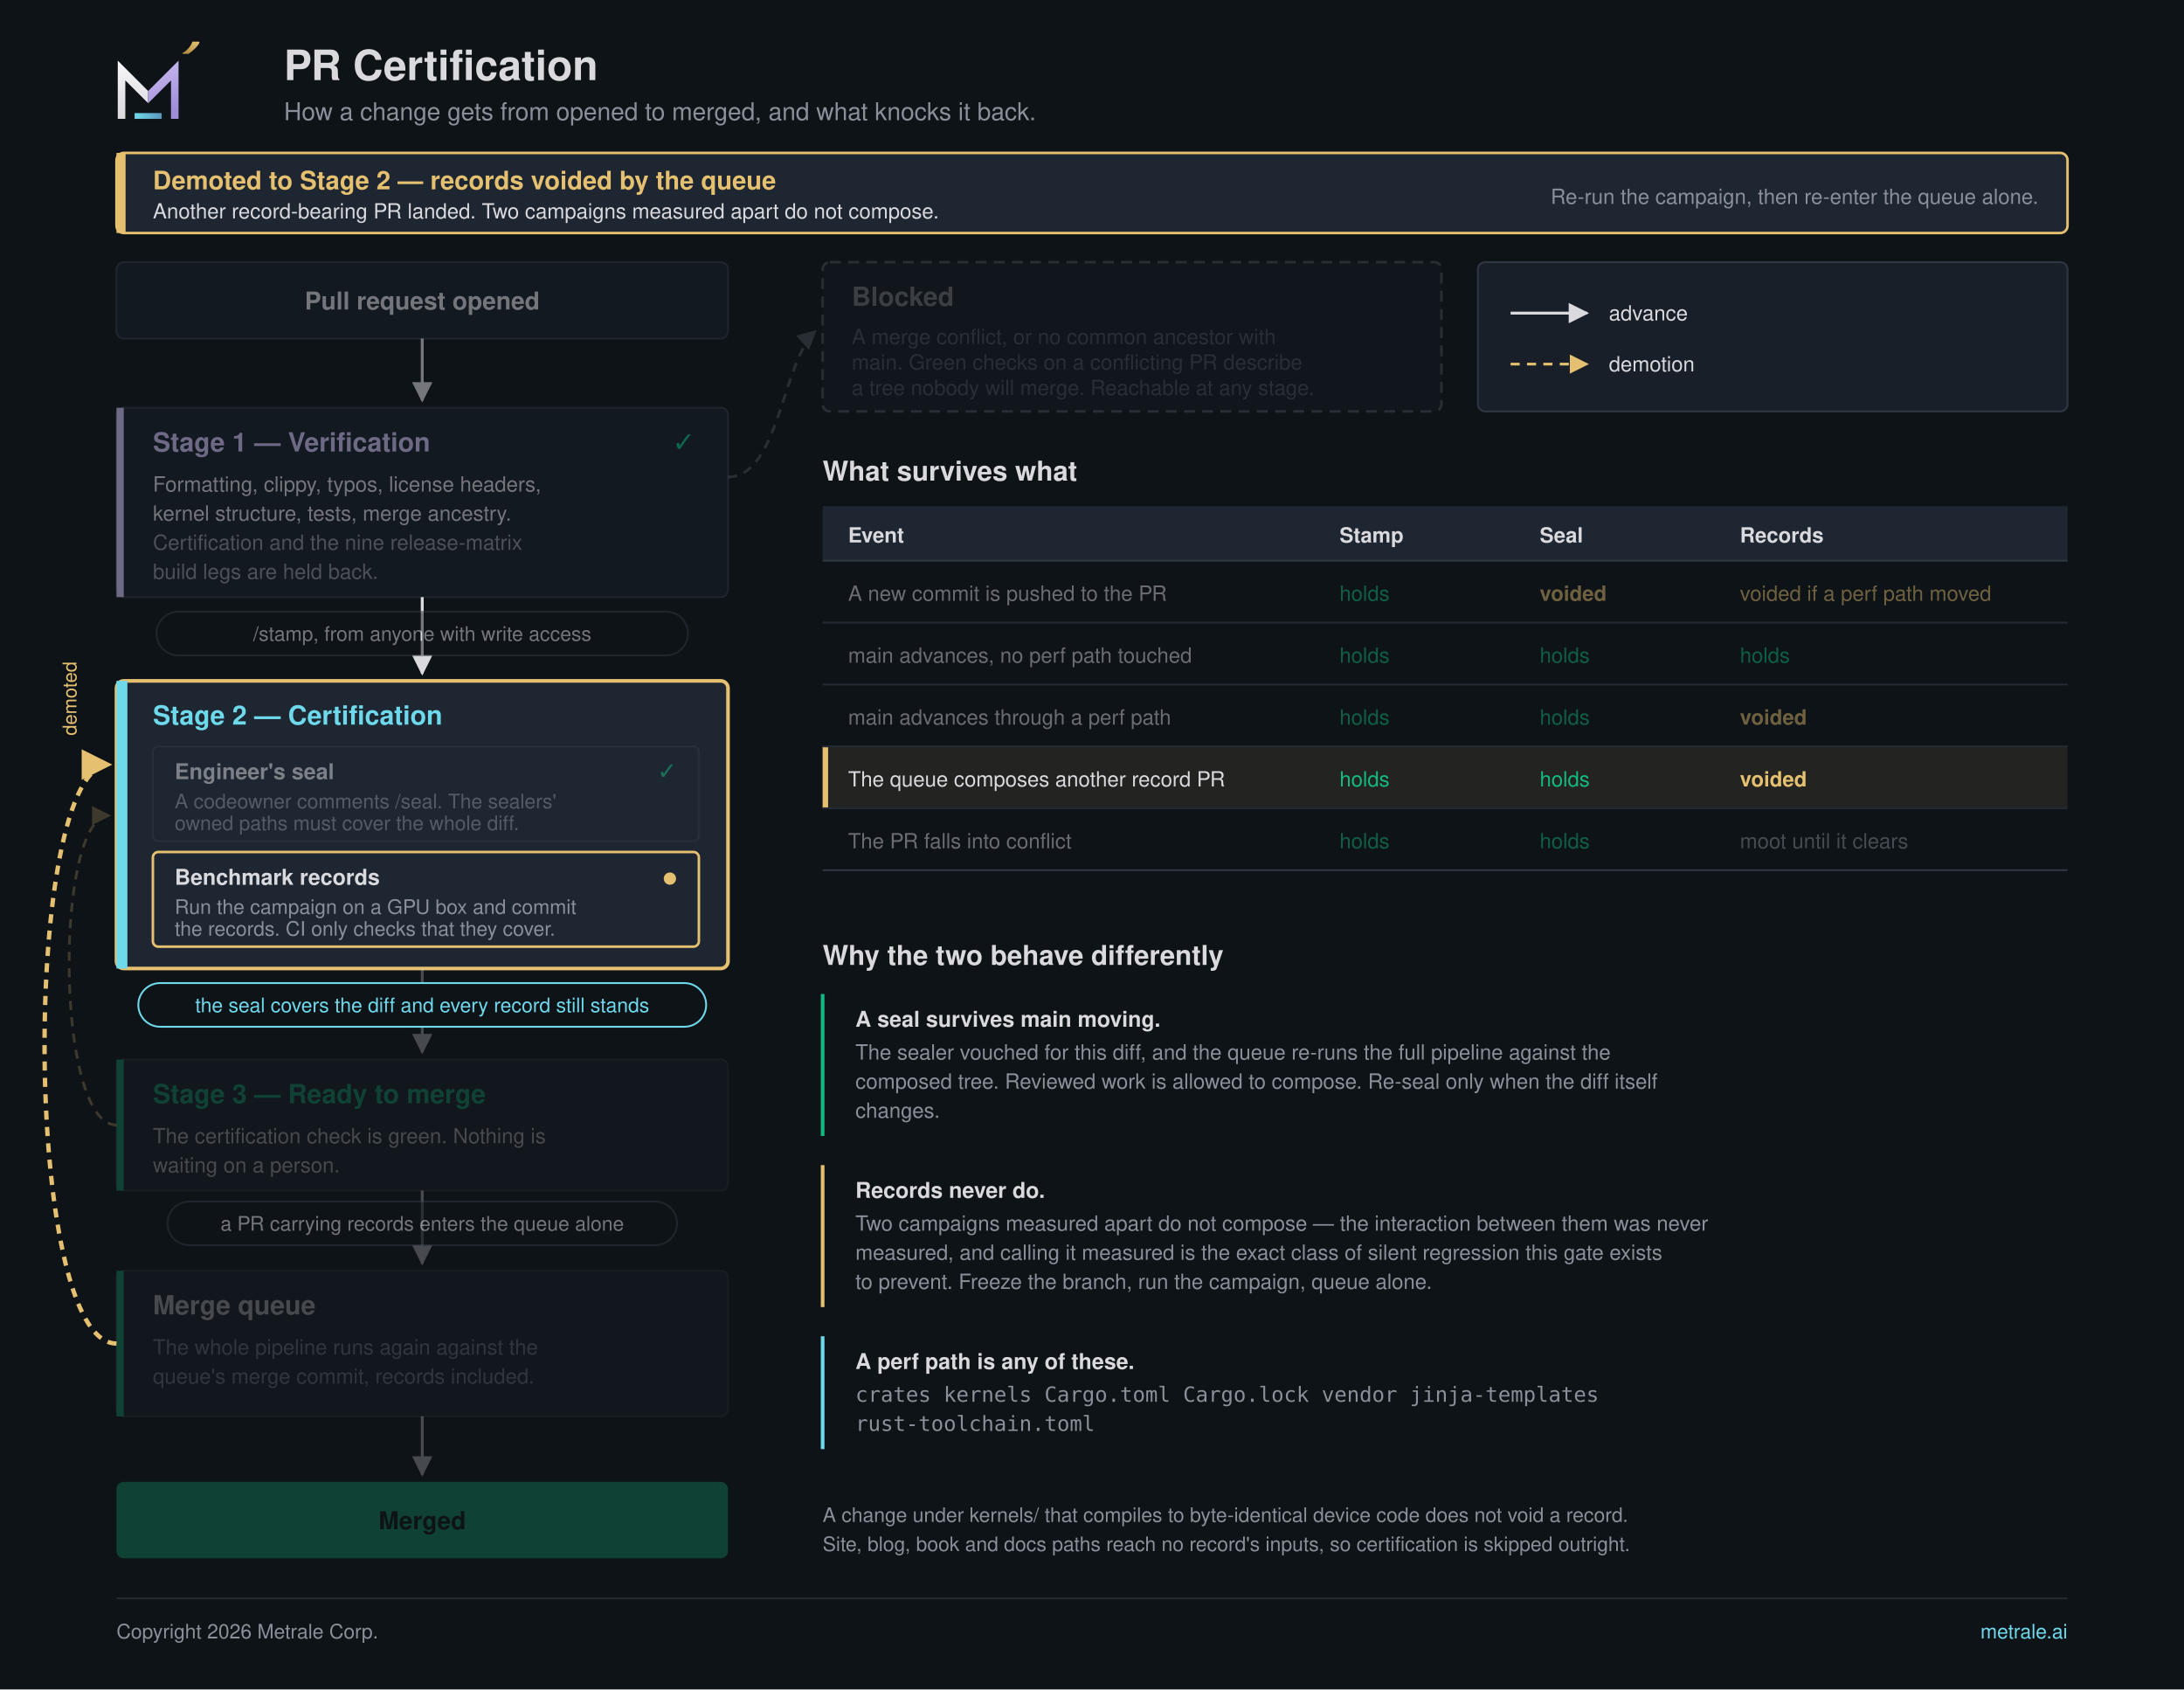
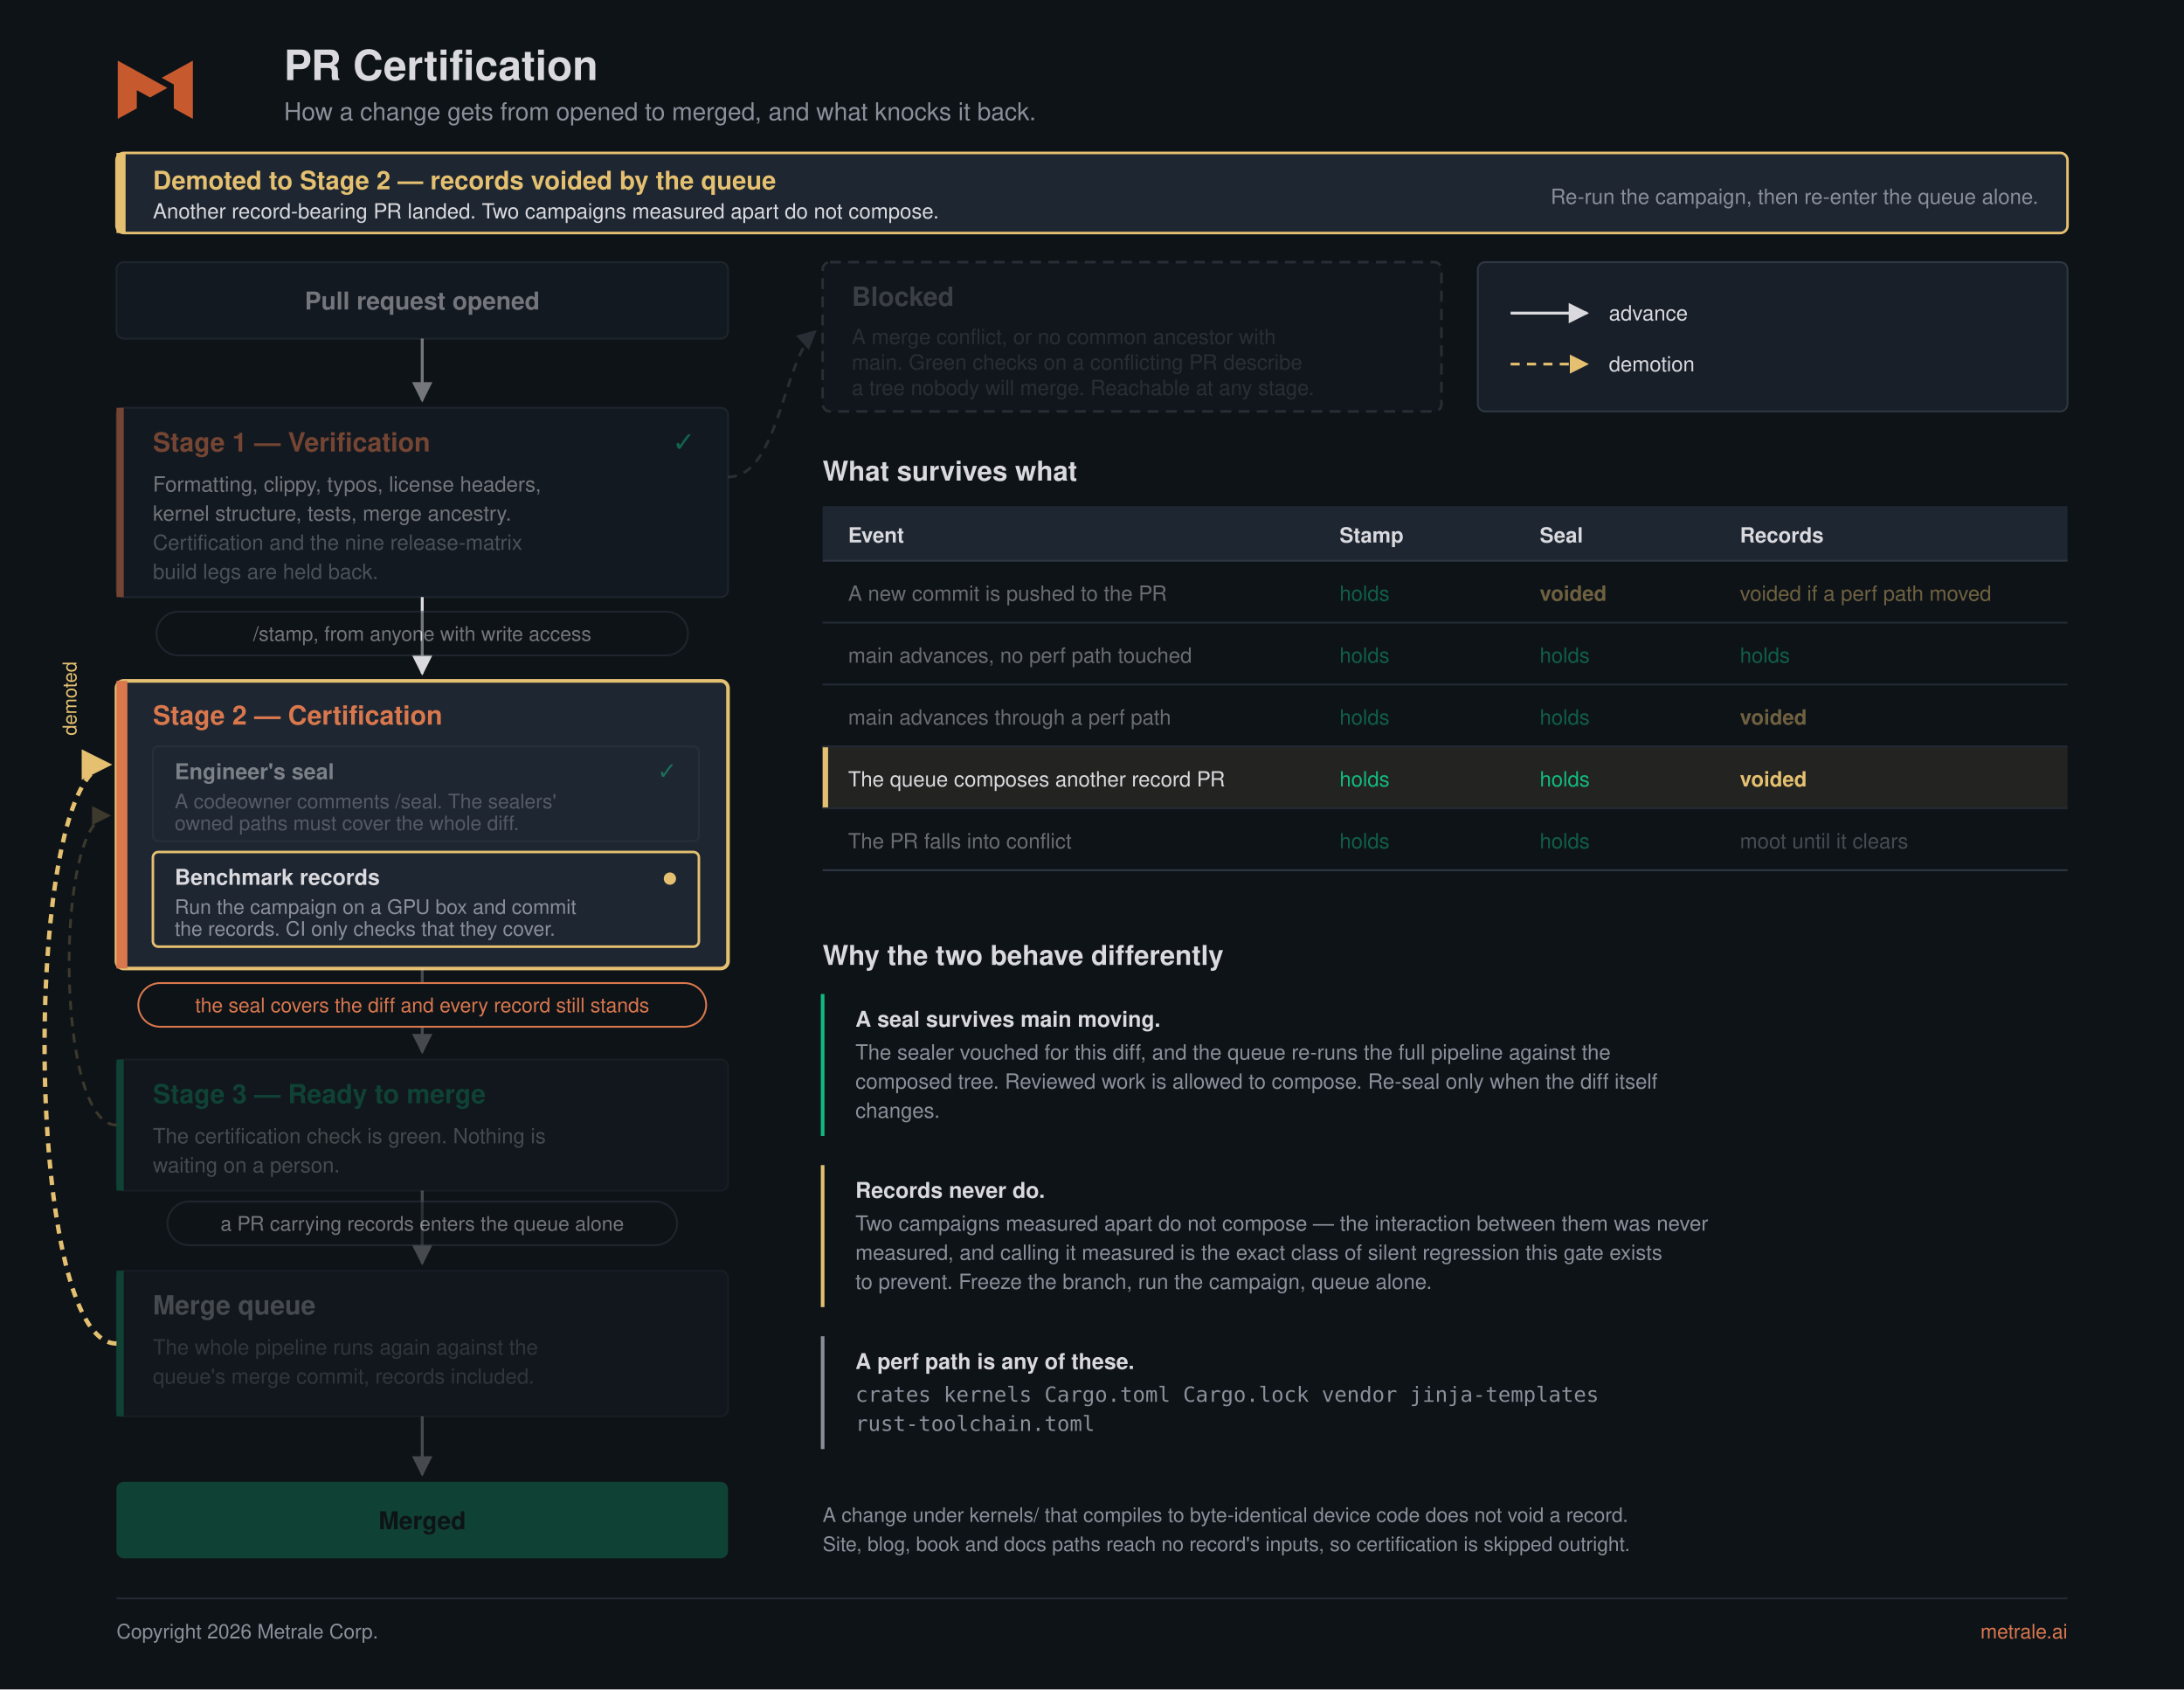
- <svg xmlns="http://www.w3.org/2000/svg" xmlns:xlink="http://www.w3.org/1999/xlink" viewBox="0 0 1200 928" width="1200" height="928" font-family="Urbanist, Helvetica Neue, Helvetica, Arial, sans-serif" role="img" aria-label="Metrale Engine PR Certification — Demoted to Stage 2 — records voided by the queue">
+ <svg xmlns="http://www.w3.org/2000/svg" xmlns:xlink="http://www.w3.org/1999/xlink" viewBox="0 0 1200 928" width="1200" height="928" font-family="Manrope, Helvetica Neue, Helvetica, Arial, sans-serif" role="img" aria-label="Metrale Engine PR Certification — Demoted to Stage 2 — records voided by the queue">
  <defs>
    <marker id="tipInk" viewBox="0 0 10 10" refX="9" refY="5" markerWidth="7" markerHeight="7" orient="auto-start-reverse">
      <path d="M 0 0 L 10 5 L 0 10 z" fill="#D9D9DE" />
    </marker>
    <marker id="tipGold" viewBox="0 0 10 10" refX="9" refY="5" markerWidth="7" markerHeight="7" orient="auto-start-reverse">
      <path d="M 0 0 L 10 5 L 0 10 z" fill="#E4C070" />
    </marker>
    <marker id="tipMuted" viewBox="0 0 10 10" refX="9" refY="5" markerWidth="7" markerHeight="7" orient="auto-start-reverse">
      <path d="M 0 0 L 10 5 L 0 10 z" fill="#8A8F99" />
    </marker>
    <marker id="tipAccent" viewBox="0 0 10 10" refX="9" refY="5" markerWidth="7" markerHeight="7" orient="auto-start-reverse">
      <path d="M 0 0 L 10 5 L 0 10 z" fill="#E4C070" />
    </marker>
  </defs>
  <rect width="1200" height="928" fill="#0E1318" />
-   <g transform="translate(64 22) scale(0.08835) translate(8 128)" aria-hidden="true">
-     <defs>
-       <linearGradient id="cert-m-v" x1="0" y1="0" x2="0.25" y2="1">
-         <stop offset="0" stop-color="#CDBFF1" />
-         <stop offset="1" stop-color="#9F8DD8" />
-       </linearGradient>
-       <linearGradient id="cert-m-c" x1="0" y1="0" x2="1" y2="0">
-         <stop offset="0" stop-color="#6FD9EC" />
-         <stop offset="1" stop-color="#5A96BD" />
-       </linearGradient>
-       <linearGradient id="cert-m-g" x1="0.8" y1="0" x2="0.2" y2="1">
-         <stop offset="0" stop-color="#E4C070" />
-         <stop offset="1" stop-color="#AE8A3F" />
-       </linearGradient>
-       <linearGradient id="cert-m-w" x1="0" y1="0" x2="0" y2="1">
-         <stop offset="0" stop-color="#F7F7F9" />
-         <stop offset="1" stop-color="#D9D9DE" />
-       </linearGradient>
-     </defs>
-     <path d="M0 0L189 189L189 265L47 123L47 362L0 362Z" fill="url(#cert-m-w)" />
-     <path d="M378 0L189 189L189 265L331 123L331 362L378 362Z" fill="url(#cert-m-v)" />
-     <rect x="105" y="326" width="168" height="36" fill="url(#cert-m-c)" />
-     <path d="M464 -118L502 -118C506 -118 508 -116 508 -112C500 -92 468 -60 442 -44L438 -42L408 -42C404 -42 402 -44 402 -48C432 -60 460 -100 464 -118Z" fill="url(#cert-m-g)" />
+   <g transform="translate(64 22) scale(0.08835) translate(8 128) scale(2.23457)" aria-hidden="true">
+     <path d="M0 0L138 75.9L89.82 102.4L53 82.15L53 132.85L0 162Z" fill="#C65A2E" />
+     <path d="M209 0L122.17 47.76L156 66.36L156 132.85L209 162Z" fill="#C65A2E" />
  </g>
  <text x="156" y="44" font-size="23" fill="#D9D9DE" font-weight="650">PR Certification</text>
  <text x="156" y="66" font-size="13.5" fill="#8A8F99">How a change gets from opened to merged, and what knocks it back.</text>
  <rect x="64" y="84" width="1072" height="44" rx="4" fill="#1E2631" stroke="#E4C070" stroke-width="1.4" />
  <rect x="64" y="84" width="5" height="44" fill="#E4C070" />
  <text x="84" y="104" font-size="14" fill="#E4C070" font-weight="650">Demoted to Stage 2 — records voided by the queue</text>
  <text x="84" y="120" font-size="11.5" fill="#D9D9DE">Another record-bearing PR landed. Two campaigns measured apart do not compose.</text>
  <text x="1120" y="112" font-size="11.5" fill="#8A8F99" text-anchor="end">Re-run the campaign, then re-enter the queue alone.</text>
  <g opacity="0.5">
    <rect x="64" y="144" width="336" height="42" rx="4" fill="#181F28" stroke="#2F3742" stroke-width="1" />
    <text x="232" y="170" font-size="13.5" fill="#D9D9DE" font-weight="600" text-anchor="middle">Pull request opened</text>
  </g>
  <path d="M 232 186 L 232 220" stroke="#D9D9DE" stroke-width="1.6" fill="none" marker-end="url(#tipInk)" opacity="0.5" />
  <g opacity="0.5">
    <rect x="64" y="224" width="336" height="104" rx="4" fill="#181F28" stroke="#2F3742" stroke-width="1.0" />
-     <rect x="64" y="224" width="4" height="104" fill="#CDBFF1" />
-     <text x="84" y="248" font-size="14.5" fill="#CDBFF1" font-weight="650">Stage 1 — Verification</text>
+     <rect x="64" y="224" width="4" height="104" fill="#D9774D" />
+     <text x="84" y="248" font-size="14.5" fill="#D9774D" font-weight="650">Stage 1 — Verification</text>
    <text x="84" y="270" font-size="11.5" fill="#D9D9DE">Formatting, clippy, typos, license headers,</text>
    <text x="84" y="286" font-size="11.5" fill="#D9D9DE">kernel structure, tests, merge ancestry.</text>
    <text x="84" y="302" font-size="11.5" fill="#8A8F99">Certification and the nine release-matrix</text>
    <text x="84" y="318" font-size="11.5" fill="#8A8F99">build legs are held back.</text>
    <text x="382" y="248" font-size="15" fill="#12B981" font-weight="650" text-anchor="end">✓</text>
  </g>
  <path d="M 232 328 L 232 370" stroke="#D9D9DE" stroke-width="1.6" fill="none" marker-end="url(#tipInk)" opacity="1" />
  <g opacity="0.5">
    <rect x="86.0" y="336" width="292" height="24" rx="12" fill="#0E1318" stroke="#2F3742" stroke-width="1" />
    <text x="232" y="352" font-size="11" fill="#D9D9DE" text-anchor="middle">/stamp, from anyone with write access</text>
  </g>
  <g opacity="1">
    <rect x="64" y="374" width="336" height="158" rx="4" fill="#1E2631" stroke="#E4C070" stroke-width="2.0" />
-     <rect x="64" y="374" width="6" height="158" fill="#6FD9EC" />
-     <text x="84" y="398" font-size="14.5" fill="#6FD9EC" font-weight="650">Stage 2 — Certification</text>
+     <rect x="64" y="374" width="6" height="158" fill="#D9774D" />
+     <text x="84" y="398" font-size="14.5" fill="#D9774D" font-weight="650">Stage 2 — Certification</text>
  </g>
  <g opacity="0.5">
    <rect x="84" y="410" width="300" height="52" rx="3" fill="#1E2631" stroke="#2F3742" stroke-width="1" />
    <text x="96" y="428" font-size="12" fill="#D9D9DE" font-weight="600">Engineer's seal</text>
    <text x="96" y="444" font-size="11" fill="#8A8F99">A codeowner comments /seal. The sealers'</text>
    <text x="96" y="456" font-size="11" fill="#8A8F99">owned paths must cover the whole diff.</text>
    <text x="372" y="428" font-size="13" fill="#12B981" font-weight="650" text-anchor="end">✓</text>
  </g>
  <g opacity="1">
    <rect x="84" y="468" width="300" height="52" rx="3" fill="#1E2631" stroke="#E4C070" stroke-width="1.4" />
    <text x="96" y="486" font-size="12" fill="#D9D9DE" font-weight="600">Benchmark records</text>
    <text x="96" y="502" font-size="11" fill="#8A8F99">Run the campaign on a GPU box and commit</text>
    <text x="96" y="514" font-size="11" fill="#8A8F99">the records. CI only checks that they cover.</text>
    <text x="372" y="486" font-size="13" fill="#E4C070" font-weight="650" text-anchor="end">●</text>
  </g>
  <path d="M 232 532 L 232 578" stroke="#D9D9DE" stroke-width="1.6" fill="none" marker-end="url(#tipInk)" opacity="0.28" />
  <g opacity="1">
-     <rect x="76.0" y="540" width="312" height="24" rx="12" fill="#0E1318" stroke="#6FD9EC" stroke-width="1" />
-     <text x="232" y="556" font-size="11" fill="#6FD9EC" text-anchor="middle">the seal covers the diff and every record still stands</text>
+     <rect x="76.0" y="540" width="312" height="24" rx="12" fill="#0E1318" stroke="#D9774D" stroke-width="1" />
+     <text x="232" y="556" font-size="11" fill="#D9774D" text-anchor="middle">the seal covers the diff and every record still stands</text>
  </g>
  <g opacity="0.28">
    <rect x="64" y="582" width="336" height="72" rx="4" fill="#181F28" stroke="#2F3742" stroke-width="1.0" />
    <rect x="64" y="582" width="4" height="72" fill="#12B981" />
    <text x="84" y="606" font-size="14.5" fill="#12B981" font-weight="650">Stage 3 — Ready to merge</text>
    <text x="84" y="628" font-size="11.5" fill="#D9D9DE">The certification check is green. Nothing is</text>
    <text x="84" y="644" font-size="11.5" fill="#D9D9DE">waiting on a person.</text>
  </g>
  <path d="M 232 654 L 232 694" stroke="#D9D9DE" stroke-width="1.6" fill="none" marker-end="url(#tipInk)" opacity="0.28" />
  <g opacity="0.5">
    <rect x="92.0" y="660" width="280" height="24" rx="12" fill="#0E1318" stroke="#2F3742" stroke-width="1" />
    <text x="232" y="676" font-size="11" fill="#D9D9DE" text-anchor="middle">a PR carrying records enters the queue alone</text>
  </g>
  <g opacity="0.28">
    <rect x="64" y="698" width="336" height="80" rx="4" fill="#181F28" stroke="#2F3742" stroke-width="1.0" />
    <rect x="64" y="698" width="4" height="80" fill="#12B981" />
    <text x="84" y="722" font-size="14.5" fill="#D9D9DE" font-weight="650">Merge queue</text>
    <text x="84" y="744" font-size="11.5" fill="#8A8F99">The whole pipeline runs again against the</text>
    <text x="84" y="760" font-size="11.5" fill="#8A8F99">queue's merge commit, records included.</text>
  </g>
  <path d="M 232 778 L 232 810" stroke="#D9D9DE" stroke-width="1.6" fill="none" marker-end="url(#tipInk)" opacity="0.28" />
  <g opacity="0.28">
    <rect x="64" y="814" width="336" height="42" rx="4" fill="#12B981" />
    <text x="232" y="840" font-size="13.5" fill="#0E1318" font-weight="650" text-anchor="middle">Merged</text>
  </g>
  <path d="M 64 618 C 30 618, 30 448, 60 448" stroke="#E4C070" stroke-width="1.5" fill="none" marker-end="url(#tipGold)" opacity="0.22" stroke-dasharray="5 4" />
  <path d="M 64 738 C 12 738, 12 420, 60 420" stroke="#E4C070" stroke-width="2.4" fill="none" marker-end="url(#tipGold)" opacity="1" stroke-dasharray="5 4" />
  <text x="42" y="404" font-size="10.5" fill="#E4C070" opacity="1" transform="rotate(-90 42 404)">demoted</text>
  <path d="M 400 262 C 428 262, 430 198, 448 182" stroke="#8A8F99" stroke-width="1.5" fill="none" marker-end="url(#tipMuted)" opacity="0.22" stroke-dasharray="5 4" />
  <g opacity="0.22">
    <rect x="452" y="144" width="340" height="82" rx="4" fill="#181F28" stroke="#8A8F99" stroke-width="1.4" stroke-dasharray="6 4" />
    <text x="468" y="168" font-size="14.5" fill="#D9D9DE" font-weight="650">Blocked</text>
    <text x="468" y="189" font-size="11.5" fill="#8A8F99">A merge conflict, or no common ancestor with</text>
    <text x="468" y="203" font-size="11.5" fill="#8A8F99">main. Green checks on a conflicting PR describe</text>
    <text x="468" y="217" font-size="11.5" fill="#8A8F99">a tree nobody will merge. Reachable at any stage.</text>
  </g>
  <rect x="812" y="144" width="324" height="82" rx="4" fill="#181F28" stroke="#2F3742" stroke-width="1" />
  <path d="M 830 172 L 872 172" stroke="#D9D9DE" stroke-width="1.6" fill="none" marker-end="url(#tipInk)" opacity="1" />
  <text x="884" y="176" font-size="11.5" fill="#D9D9DE">advance</text>
  <path d="M 830 200 L 872 200" stroke="#E4C070" stroke-width="1.5" fill="none" marker-end="url(#tipGold)" opacity="1" stroke-dasharray="5 4" />
  <text x="884" y="204" font-size="11.5" fill="#D9D9DE">demotion</text>
  <text x="452" y="264" font-size="15" fill="#D9D9DE" font-weight="650">What survives what</text>
  <rect x="452" y="278" width="684" height="30" fill="#1E2631" />
  <rect x="452" y="410" width="684" height="34" fill="#E4C070" opacity="0.10" />
  <rect x="452" y="410" width="3" height="34" fill="#E4C070" />
  <text x="466" y="298" font-size="11.5" fill="#D9D9DE" font-weight="650">Event</text>
  <text x="736" y="298" font-size="11.5" fill="#D9D9DE" font-weight="650">Stamp</text>
  <text x="846" y="298" font-size="11.5" fill="#D9D9DE" font-weight="650">Seal</text>
  <text x="956" y="298" font-size="11.5" fill="#D9D9DE" font-weight="650">Records</text>
  <g opacity="0.45">
    <text x="466" y="330" font-size="11.5" fill="#D9D9DE">A new commit is pushed to the PR</text>
    <text x="736" y="330" font-size="11.5" fill="#12B981">holds</text>
    <text x="846" y="330" font-size="11.5" fill="#E4C070" font-weight="600">voided</text>
    <text x="956" y="330" font-size="11.5" fill="#E4C070">voided if a perf path moved</text>
  </g>
  <g opacity="0.45">
    <text x="466" y="364" font-size="11.5" fill="#D9D9DE">main advances, no perf path touched</text>
    <text x="736" y="364" font-size="11.5" fill="#12B981">holds</text>
    <text x="846" y="364" font-size="11.5" fill="#12B981">holds</text>
    <text x="956" y="364" font-size="11.5" fill="#12B981">holds</text>
  </g>
  <g opacity="0.45">
    <text x="466" y="398" font-size="11.5" fill="#D9D9DE">main advances through a perf path</text>
    <text x="736" y="398" font-size="11.5" fill="#12B981">holds</text>
    <text x="846" y="398" font-size="11.5" fill="#12B981">holds</text>
    <text x="956" y="398" font-size="11.5" fill="#E4C070" font-weight="600">voided</text>
  </g>
  <g opacity="1">
    <text x="466" y="432" font-size="11.5" fill="#D9D9DE">The queue composes another record PR</text>
    <text x="736" y="432" font-size="11.5" fill="#12B981">holds</text>
    <text x="846" y="432" font-size="11.5" fill="#12B981">holds</text>
    <text x="956" y="432" font-size="11.5" fill="#E4C070" font-weight="600">voided</text>
  </g>
  <g opacity="0.45">
    <text x="466" y="466" font-size="11.5" fill="#D9D9DE">The PR falls into conflict</text>
    <text x="736" y="466" font-size="11.5" fill="#12B981">holds</text>
    <text x="846" y="466" font-size="11.5" fill="#12B981">holds</text>
    <text x="956" y="466" font-size="11.5" fill="#8A8F99">moot until it clears</text>
  </g>
  <line x1="452" y1="308" x2="1136" y2="308" stroke="#2F3742" />
  <line x1="452" y1="342" x2="1136" y2="342" stroke="#232A34" />
  <line x1="452" y1="376" x2="1136" y2="376" stroke="#232A34" />
  <line x1="452" y1="410" x2="1136" y2="410" stroke="#232A34" />
  <line x1="452" y1="444" x2="1136" y2="444" stroke="#232A34" />
  <line x1="452" y1="478" x2="1136" y2="478" stroke="#2F3742" />
  <text x="452" y="530" font-size="15" fill="#D9D9DE" font-weight="650">Why the two behave differently</text>
  <line x1="452" y1="546" x2="452" y2="624" stroke="#12B981" stroke-width="2" />
  <text x="470" y="564" font-size="12" fill="#D9D9DE" font-weight="600">A seal survives main moving.</text>
  <text x="470" y="582" font-size="11.5" fill="#8A8F99">The sealer vouched for this diff, and the queue re-runs the full pipeline against the</text>
  <text x="470" y="598" font-size="11.5" fill="#8A8F99">composed tree. Reviewed work is allowed to compose. Re-seal only when the diff itself</text>
  <text x="470" y="614" font-size="11.5" fill="#8A8F99">changes.</text>
  <line x1="452" y1="640" x2="452" y2="718" stroke="#E4C070" stroke-width="2" />
  <text x="470" y="658" font-size="12" fill="#D9D9DE" font-weight="600">Records never do.</text>
  <text x="470" y="676" font-size="11.5" fill="#8A8F99">Two campaigns measured apart do not compose — the interaction between them was never</text>
  <text x="470" y="692" font-size="11.5" fill="#8A8F99">measured, and calling it measured is the exact class of silent regression this gate exists</text>
  <text x="470" y="708" font-size="11.5" fill="#8A8F99">to prevent. Freeze the branch, run the campaign, queue alone.</text>
-   <line x1="452" y1="734" x2="452" y2="796" stroke="#6FD9EC" stroke-width="2" />
+   <line x1="452" y1="734" x2="452" y2="796" stroke="#8A8F99" stroke-width="2" />
  <text x="470" y="752" font-size="12" fill="#D9D9DE" font-weight="600">A perf path is any of these.</text>
  <text x="470" y="770" font-size="11.5" fill="#8A8F99" font-family="ui-mono, ui-monospace, SFMono-Regular, Menlo, monospace">crates  kernels  Cargo.toml  Cargo.lock  vendor  jinja-templates</text>
  <text x="470" y="786" font-size="11.5" fill="#8A8F99" font-family="ui-mono, ui-monospace, SFMono-Regular, Menlo, monospace">rust-toolchain.toml</text>
  <text x="452" y="836" font-size="11" fill="#8A8F99">A change under kernels/ that compiles to byte-identical device code does not void a record.</text>
  <text x="452" y="852" font-size="11" fill="#8A8F99">Site, blog, book and docs paths reach no record's inputs, so certification is skipped outright.</text>
  <line x1="64" y1="878" x2="1136" y2="878" stroke="#232A34" />
  <text x="64" y="900" font-size="11" fill="#8A8F99">Copyright 2026 Metrale Corp.</text>
  <a href="https://metrale.ai" xlink:href="https://metrale.ai" target="_blank" rel="noopener">
-     <text x="1136" y="900" font-size="11" fill="#6FD9EC" text-anchor="end">metrale.ai</text>
+     <text x="1136" y="900" font-size="11" fill="#D9774D" text-anchor="end">metrale.ai</text>
  </a>
</svg>
